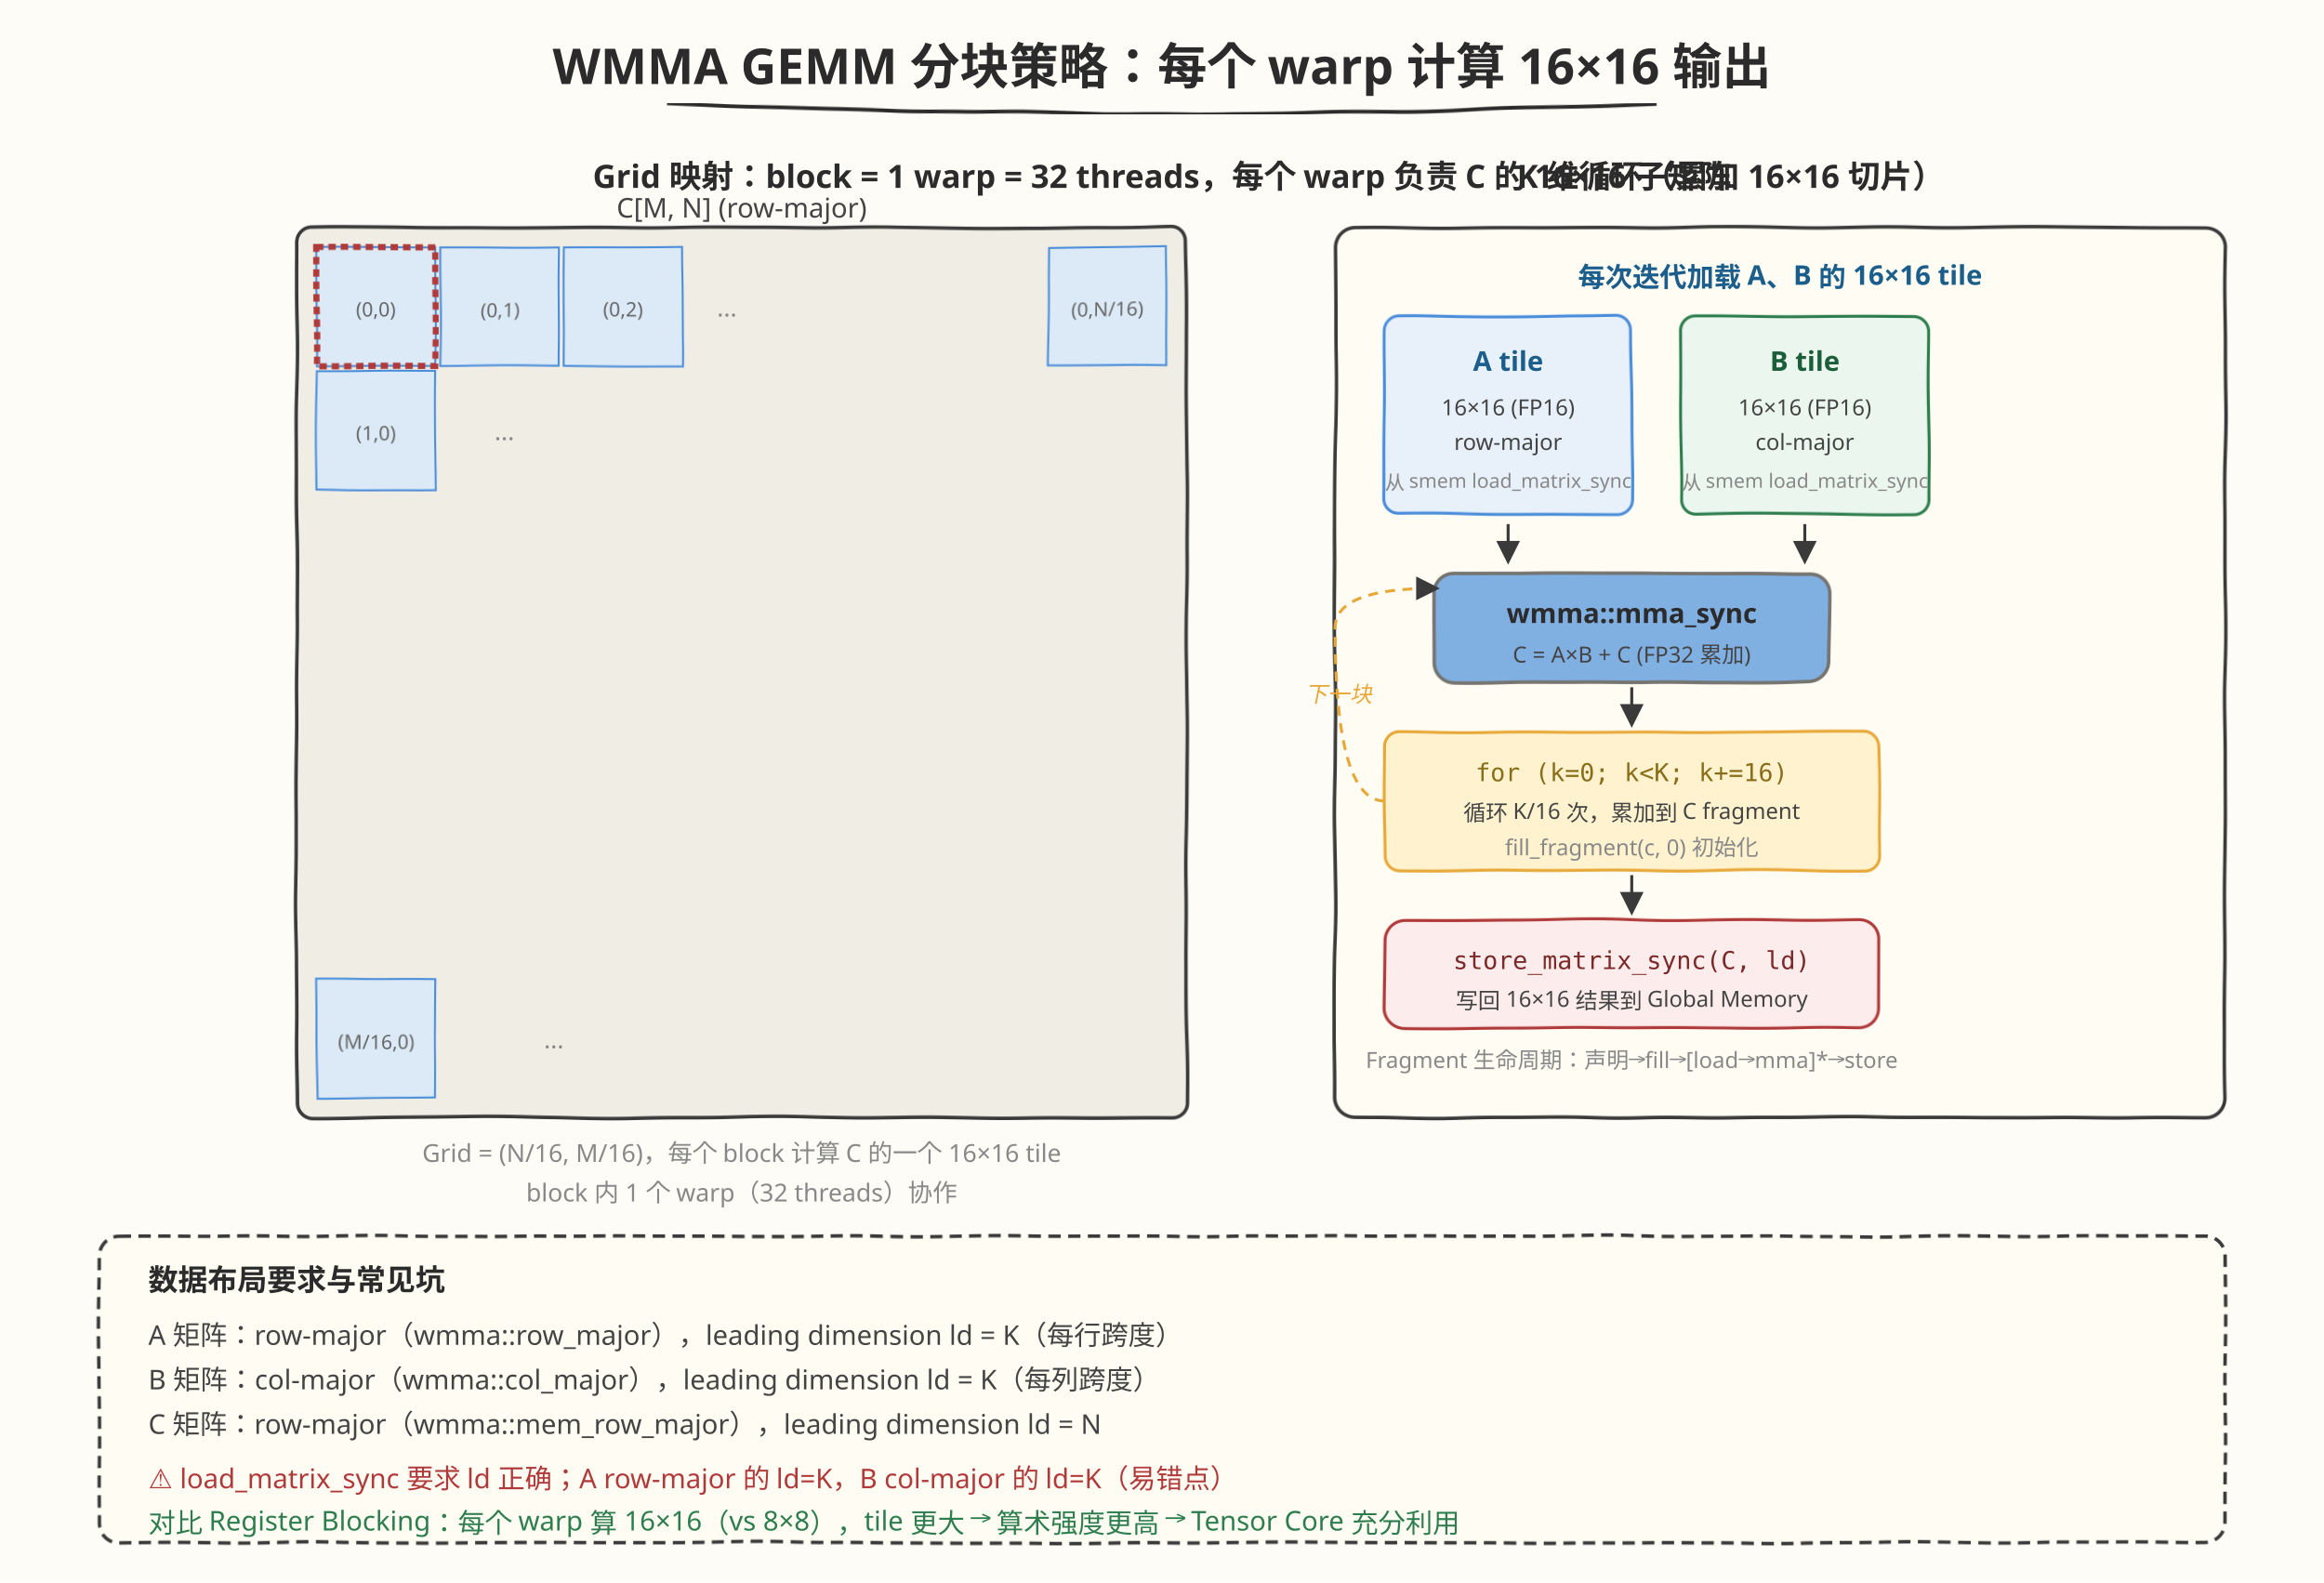
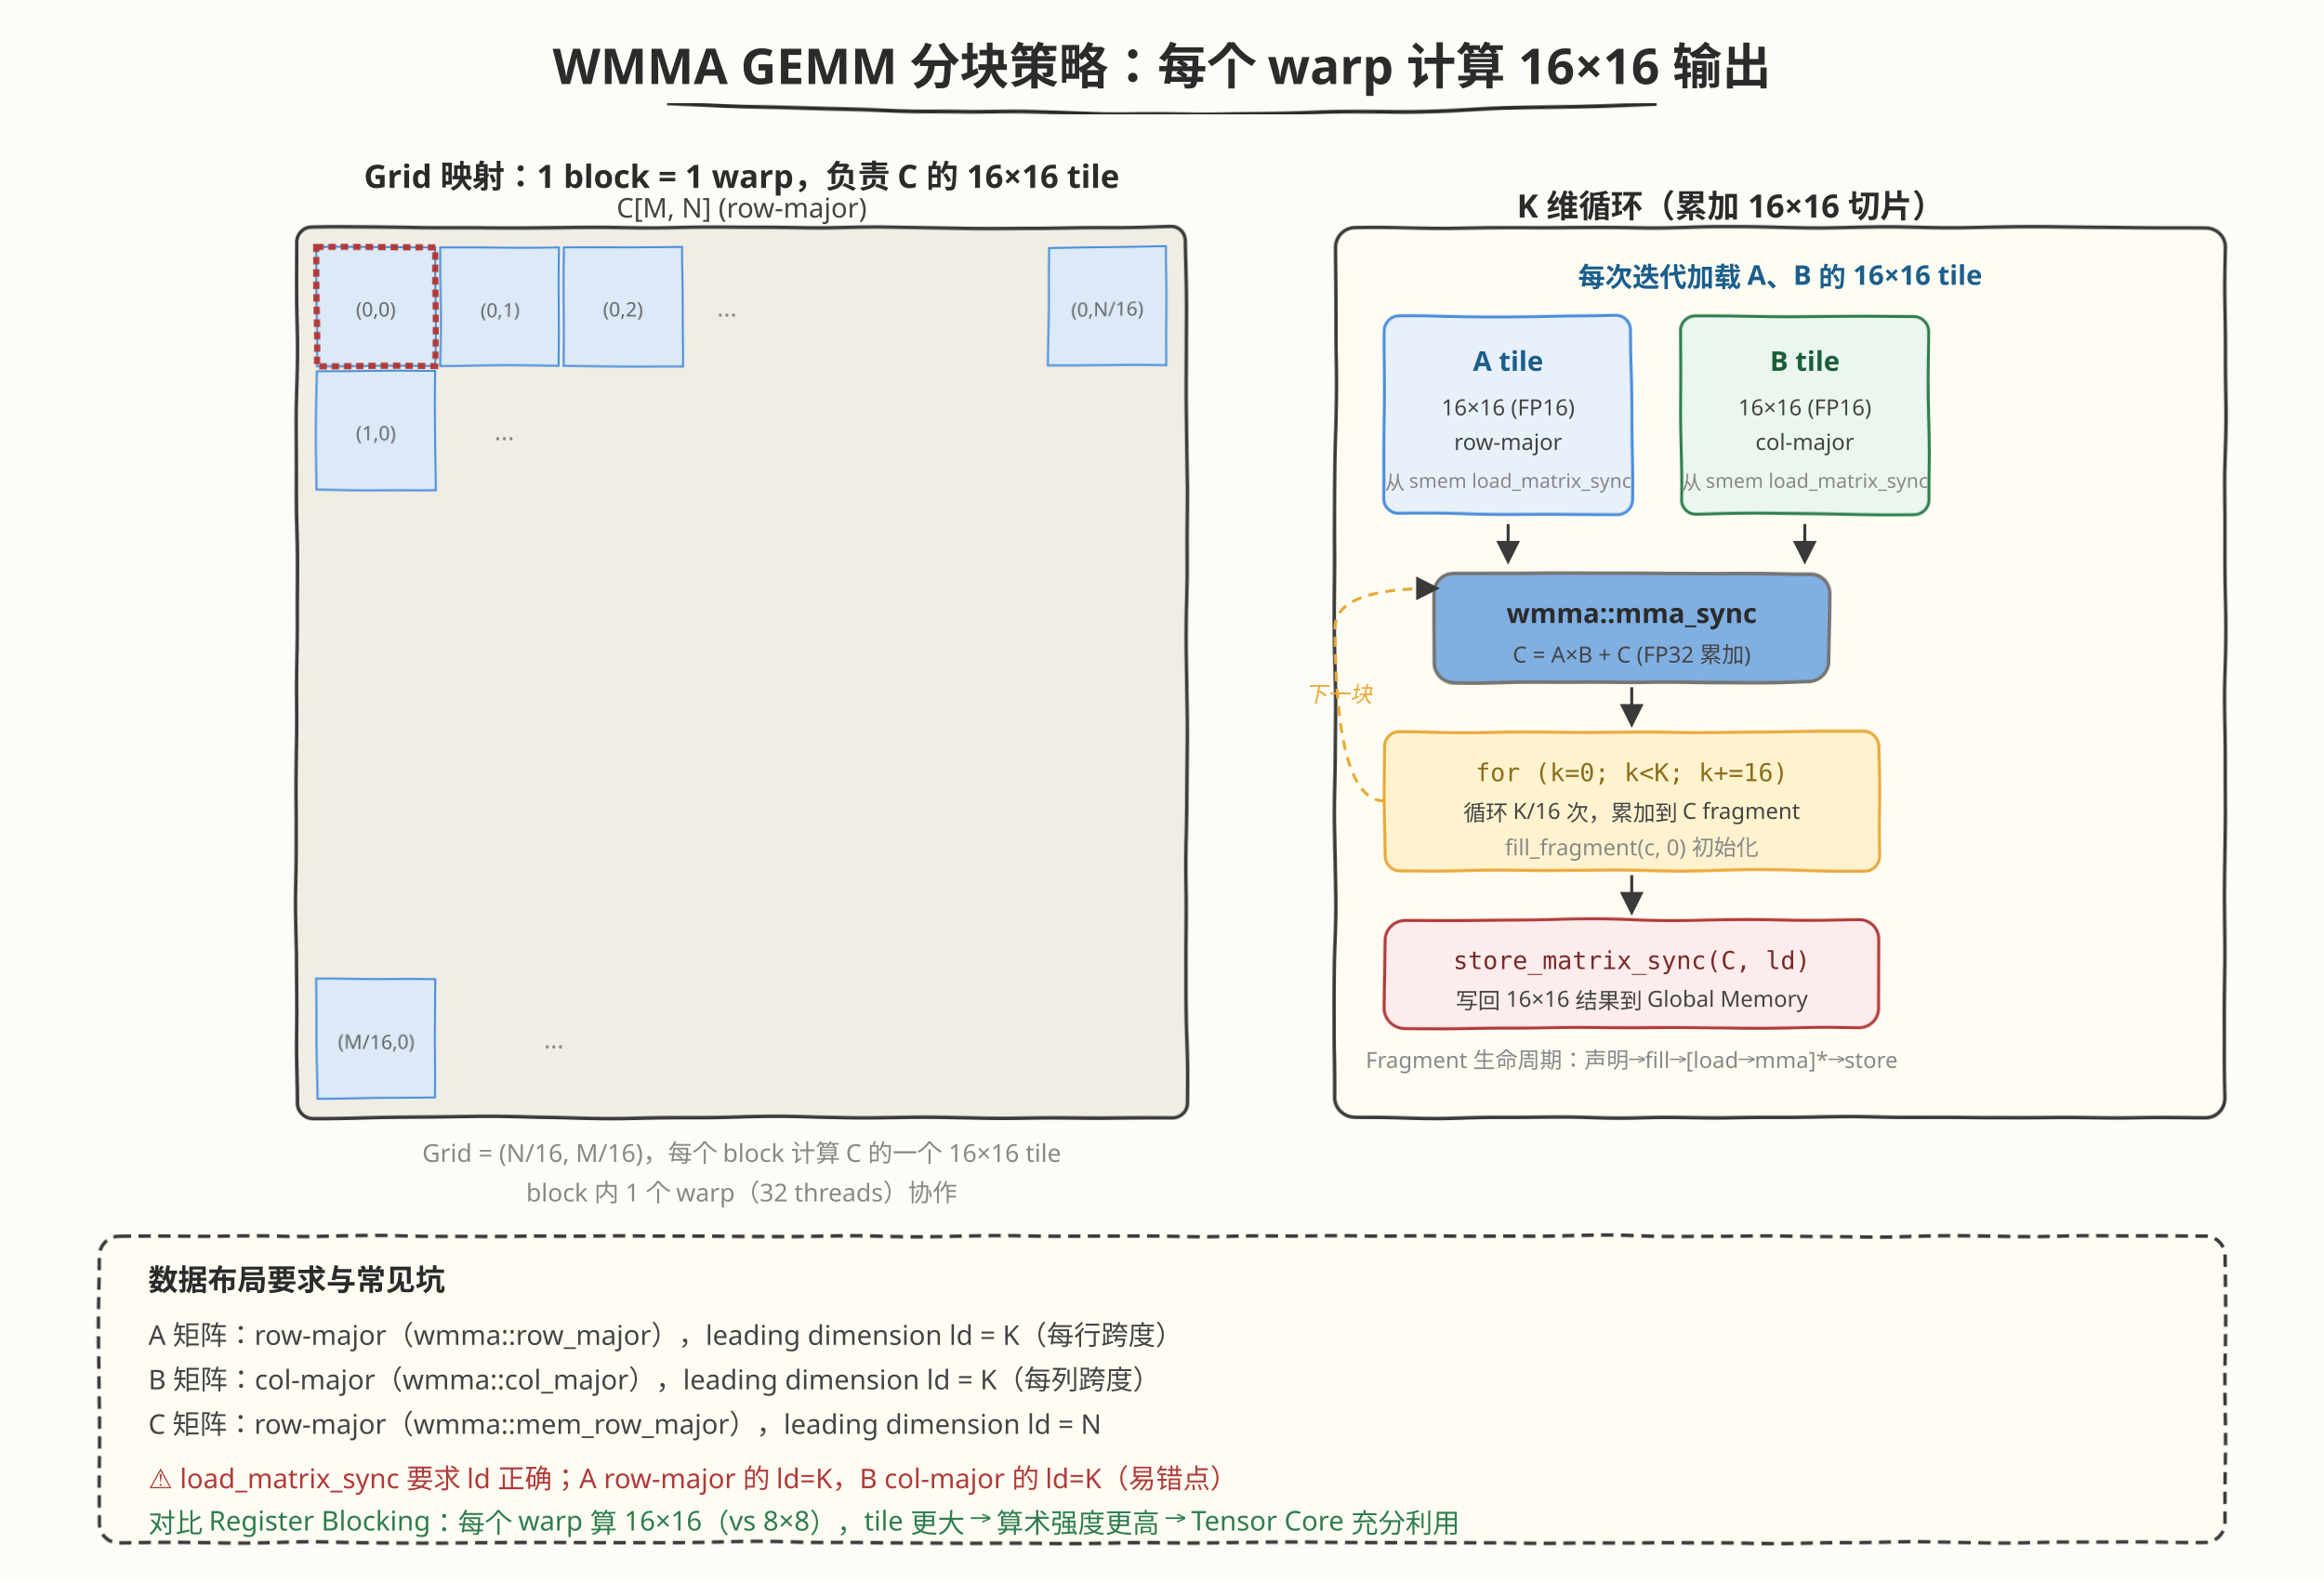
<svg xmlns="http://www.w3.org/2000/svg" width="940" height="640" viewBox="0 0 940 640" font-family="'Comic Sans MS','Marker Felt','Segoe UI',cursive">
  <defs>
    <filter id="sk2" x="-3%" y="-3%" width="106%" height="106%">
      <feTurbulence type="fractalNoise" baseFrequency="0.018" numOctaves="2" seed="19" result="n" />
      <feDisplacementMap in="SourceGraphic" in2="n" scale="1.8" />
    </filter>
    <marker id="ar3" markerWidth="8" markerHeight="8" refX="6" refY="4" orient="auto">
      <path d="M0,0 L8,4 L0,8 z" fill="#3a3a3a" />
    </marker>
  </defs>
  <rect width="940" height="640" fill="#fdfcf7" />
  <text x="470" y="34" text-anchor="middle" font-size="20" font-weight="bold" fill="#2b2b2b">WMMA GEMM 分块策略：每个 warp 计算 16×16 输出</text>
  <path d="M 270 42 Q 470 50 670 42" stroke="#2b2b2b" stroke-width="1.5" fill="none" filter="url(#sk2)" />
-   <text x="470" y="76" text-anchor="middle" font-size="13" font-weight="bold" fill="#2b2b2b">Grid 映射：block = 1 warp = 32 threads，每个 warp 负责 C 的 16×16 子矩阵</text>
+   <text x="300" y="76" text-anchor="middle" font-size="13" font-weight="bold" fill="#2b2b2b">Grid 映射：1 block = 1 warp，负责 C 的 16×16 tile</text>
  <g filter="url(#sk2)">
    <rect x="120" y="92" width="360" height="360" rx="6" fill="#f0ede4" stroke="#3a3a3a" stroke-width="1.4" />
  </g>
  <text x="300" y="88" text-anchor="middle" font-size="11" fill="#444">C[M, N] (row-major)</text>
  <g font-size="8" fill="#666">
    <g filter="url(#sk2)">
      <rect x="128" y="100" width="48" height="48" fill="#dbeaf6" stroke="#4a8edb" stroke-width="0.8" />
      <text x="152" y="128" text-anchor="middle">(0,0)</text>
    </g>
    <g filter="url(#sk2)">
      <rect x="178" y="100" width="48" height="48" fill="#dbeaf6" stroke="#4a8edb" stroke-width="0.8" />
      <text x="202" y="128" text-anchor="middle">(0,1)</text>
    </g>
    <g filter="url(#sk2)">
      <rect x="228" y="100" width="48" height="48" fill="#dbeaf6" stroke="#4a8edb" stroke-width="0.8" />
      <text x="252" y="128" text-anchor="middle">(0,2)</text>
    </g>
    <text x="290" y="128" font-size="10" fill="#888">...</text>
    <g filter="url(#sk2)">
      <rect x="424" y="100" width="48" height="48" fill="#dbeaf6" stroke="#4a8edb" stroke-width="0.8" />
      <text x="448" y="128" text-anchor="middle">(0,N/16)</text>
    </g>
    <g filter="url(#sk2)">
      <rect x="128" y="150" width="48" height="48" fill="#dbeaf6" stroke="#4a8edb" stroke-width="0.8" />
      <text x="152" y="178" text-anchor="middle">(1,0)</text>
    </g>
    <text x="200" y="178" font-size="10" fill="#888">...</text>
    <g filter="url(#sk2)">
      <rect x="128" y="396" width="48" height="48" fill="#dbeaf6" stroke="#4a8edb" stroke-width="0.8" />
      <text x="152" y="424" text-anchor="middle">(M/16,0)</text>
    </g>
    <text x="220" y="424" font-size="10" fill="#888">...</text>
  </g>
  <g filter="url(#sk2)">
    <rect x="128" y="100" width="48" height="48" fill="none" stroke="#b03a3a" stroke-width="2.5" stroke-dasharray="3 2" />
  </g>
  <text x="300" y="470" text-anchor="middle" font-size="10" fill="#888">Grid = (N/16, M/16)，每个 block 计算 C 的一个 16×16 tile</text>
  <text x="300" y="486" text-anchor="middle" font-size="10" fill="#888">block 内 1 个 warp（32 threads）协作</text>
-   <text x="700" y="76" text-anchor="middle" font-size="13" font-weight="bold" fill="#2b2b2b">K 维循环（累加 16×16 切片）</text>
+   <text x="700" y="88" text-anchor="middle" font-size="13" font-weight="bold" fill="#2b2b2b">K 维循环（累加 16×16 切片）</text>
  <g filter="url(#sk2)">
    <rect x="540" y="92" width="360" height="360" rx="8" fill="#fffdf3" stroke="#3a3a3a" stroke-width="1.4" />
  </g>
  <text x="720" y="116" text-anchor="middle" font-size="11" font-weight="bold" fill="#1b5e8c">每次迭代加载 A、B 的 16×16 tile</text>
  <g filter="url(#sk2)">
    <rect x="560" y="128" width="100" height="80" rx="6" fill="#e8f0fa" stroke="#4a8edb" stroke-width="1.2" />
  </g>
  <text x="610" y="150" text-anchor="middle" font-size="11" fill="#1b5e8c" font-weight="bold">A tile</text>
  <text x="610" y="168" text-anchor="middle" font-size="9" fill="#444">16×16 (FP16)</text>
  <text x="610" y="182" text-anchor="middle" font-size="9" fill="#444">row-major</text>
  <text x="610" y="198" text-anchor="middle" font-size="8" fill="#888">从 smem load_matrix_sync</text>
  <g filter="url(#sk2)">
    <rect x="680" y="128" width="100" height="80" rx="6" fill="#eaf6ee" stroke="#2e7d4f" stroke-width="1.2" />
  </g>
  <text x="730" y="150" text-anchor="middle" font-size="11" fill="#1b5e3a" font-weight="bold">B tile</text>
  <text x="730" y="168" text-anchor="middle" font-size="9" fill="#444">16×16 (FP16)</text>
  <text x="730" y="182" text-anchor="middle" font-size="9" fill="#444">col-major</text>
  <text x="730" y="198" text-anchor="middle" font-size="8" fill="#888">从 smem load_matrix_sync</text>
  <path d="M 610 212 L 610 226" stroke="#3a3a3a" stroke-width="1.2" fill="none" marker-end="url(#ar3)" />
  <path d="M 730 212 L 730 226" stroke="#3a3a3a" stroke-width="1.2" fill="none" marker-end="url(#ar3)" />
  <g filter="url(#sk2)">
    <rect x="580" y="232" width="160" height="44" rx="8" fill="#4a8edb" stroke="#3a3a3a" stroke-width="1.4" opacity="0.7" />
  </g>
  <text x="660" y="252" text-anchor="middle" font-size="11" font-weight="bold" fill="#2b2b2b">wmma::mma_sync</text>
  <text x="660" y="268" text-anchor="middle" font-size="9" fill="#444">C = A×B + C (FP32 累加)</text>
  <path d="M 660 278 L 660 292" stroke="#3a3a3a" stroke-width="1.2" fill="none" marker-end="url(#ar3)" />
  <g filter="url(#sk2)">
    <rect x="560" y="296" width="200" height="56" rx="6" fill="#fff3cf" stroke="#e8a838" stroke-width="1.2" />
  </g>
  <text x="660" y="316" text-anchor="middle" font-size="10" fill="#8a6d18" font-family="monospace">for (k=0; k&lt;K; k+=16)</text>
  <text x="660" y="332" text-anchor="middle" font-size="9" fill="#444">循环 K/16 次，累加到 C fragment</text>
  <text x="660" y="346" text-anchor="middle" font-size="9" fill="#888">fill_fragment(c, 0) 初始化</text>
  <path d="M 560 324 Q 540 324 540 254 Q 540 238 580 238" stroke="#e8a838" stroke-width="1.2" fill="none" marker-end="url(#ar3)" stroke-dasharray="4 3" />
  <text x="528" y="284" font-size="9" fill="#e8a838" font-style="italic">下一块</text>
  <path d="M 660 354 L 660 368" stroke="#3a3a3a" stroke-width="1.2" fill="none" marker-end="url(#ar3)" />
  <g filter="url(#sk2)">
    <rect x="560" y="372" width="200" height="44" rx="8" fill="#fdecec" stroke="#b03a3a" stroke-width="1.2" />
  </g>
  <text x="660" y="392" text-anchor="middle" font-size="10" fill="#7a2828" font-family="monospace">store_matrix_sync(C, ld)</text>
  <text x="660" y="408" text-anchor="middle" font-size="9" fill="#444">写回 16×16 结果到 Global Memory</text>
  <text x="660" y="432" text-anchor="middle" font-size="9" fill="#888">Fragment 生命周期：声明→fill→[load→mma]*→store</text>
  <g filter="url(#sk2)">
    <rect x="40" y="500" width="860" height="124" rx="8" fill="#fffdf3" stroke="#3a3a3a" stroke-width="1.4" stroke-dasharray="5 3" />
  </g>
  <text x="60" y="522" font-size="12" font-weight="bold" fill="#2b2b2b">数据布局要求与常见坑</text>
  <text x="60" y="544" font-size="11" fill="#444">A 矩阵：row-major（wmma::row_major），leading dimension ld = K（每行跨度）</text>
  <text x="60" y="562" font-size="11" fill="#444">B 矩阵：col-major（wmma::col_major），leading dimension ld = K（每列跨度）</text>
  <text x="60" y="580" font-size="11" fill="#444">C 矩阵：row-major（wmma::mem_row_major），leading dimension ld = N</text>
  <text x="60" y="602" font-size="11" fill="#b03a3a">⚠ load_matrix_sync 要求 ld 正确；A row-major 的 ld=K，B col-major 的 ld=K（易错点）</text>
  <text x="60" y="620" font-size="11" fill="#2e7d4f">对比 Register Blocking：每个 warp 算 16×16（vs 8×8），tile 更大 → 算术强度更高 → Tensor Core 充分利用</text>
</svg>
